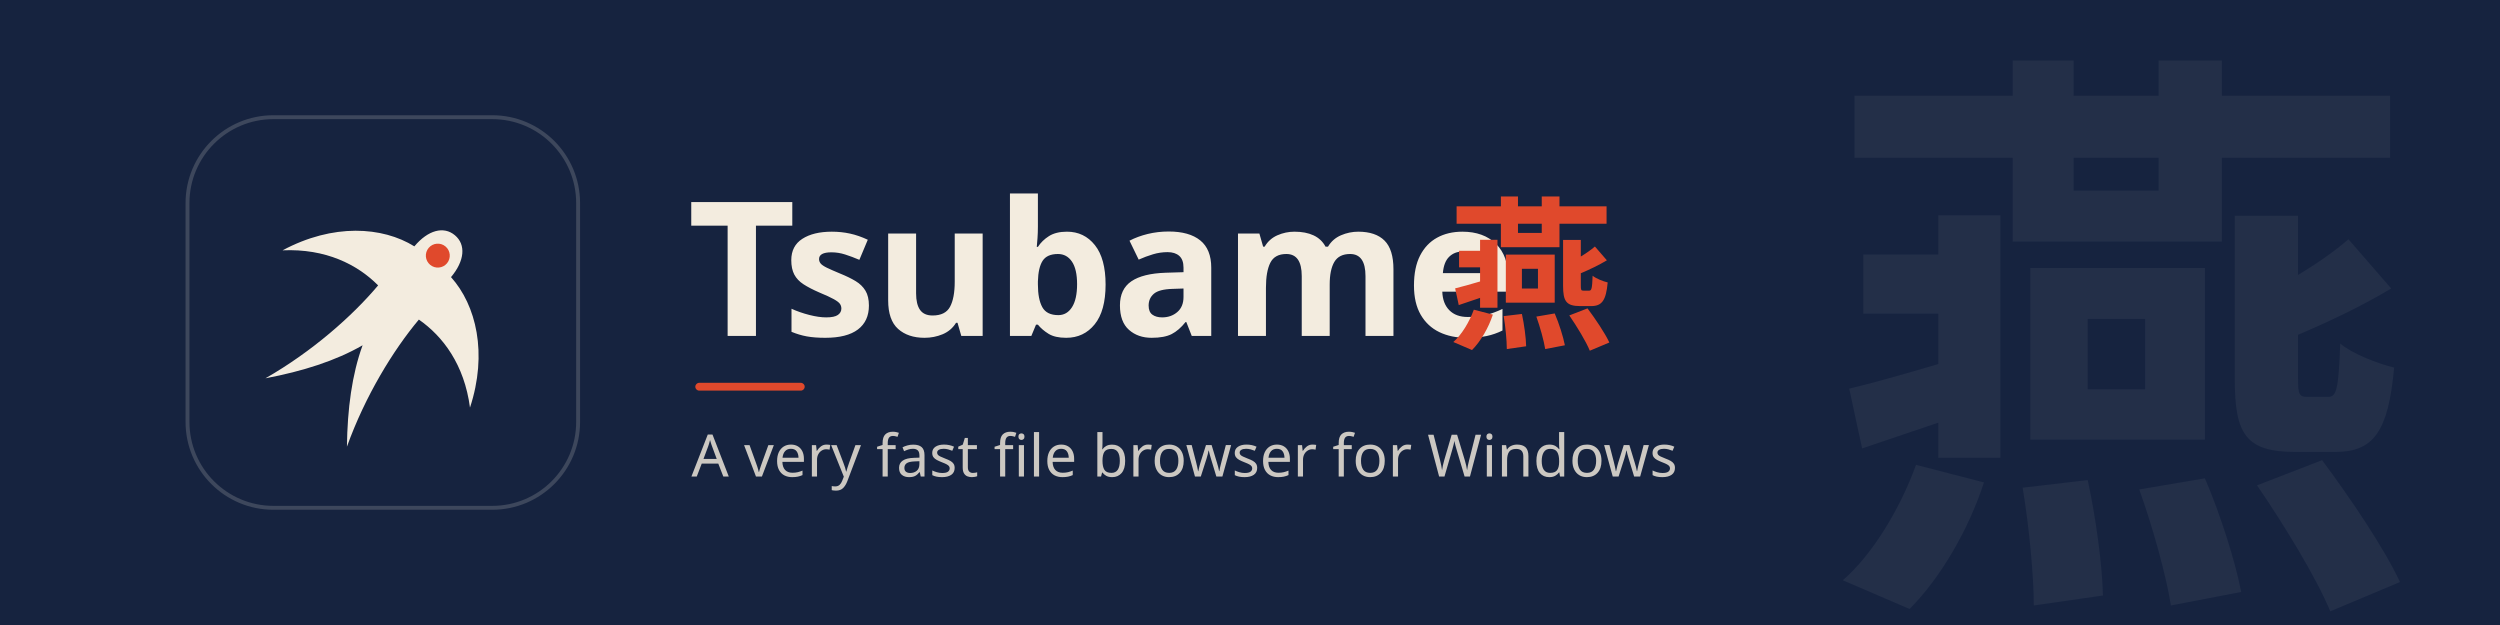
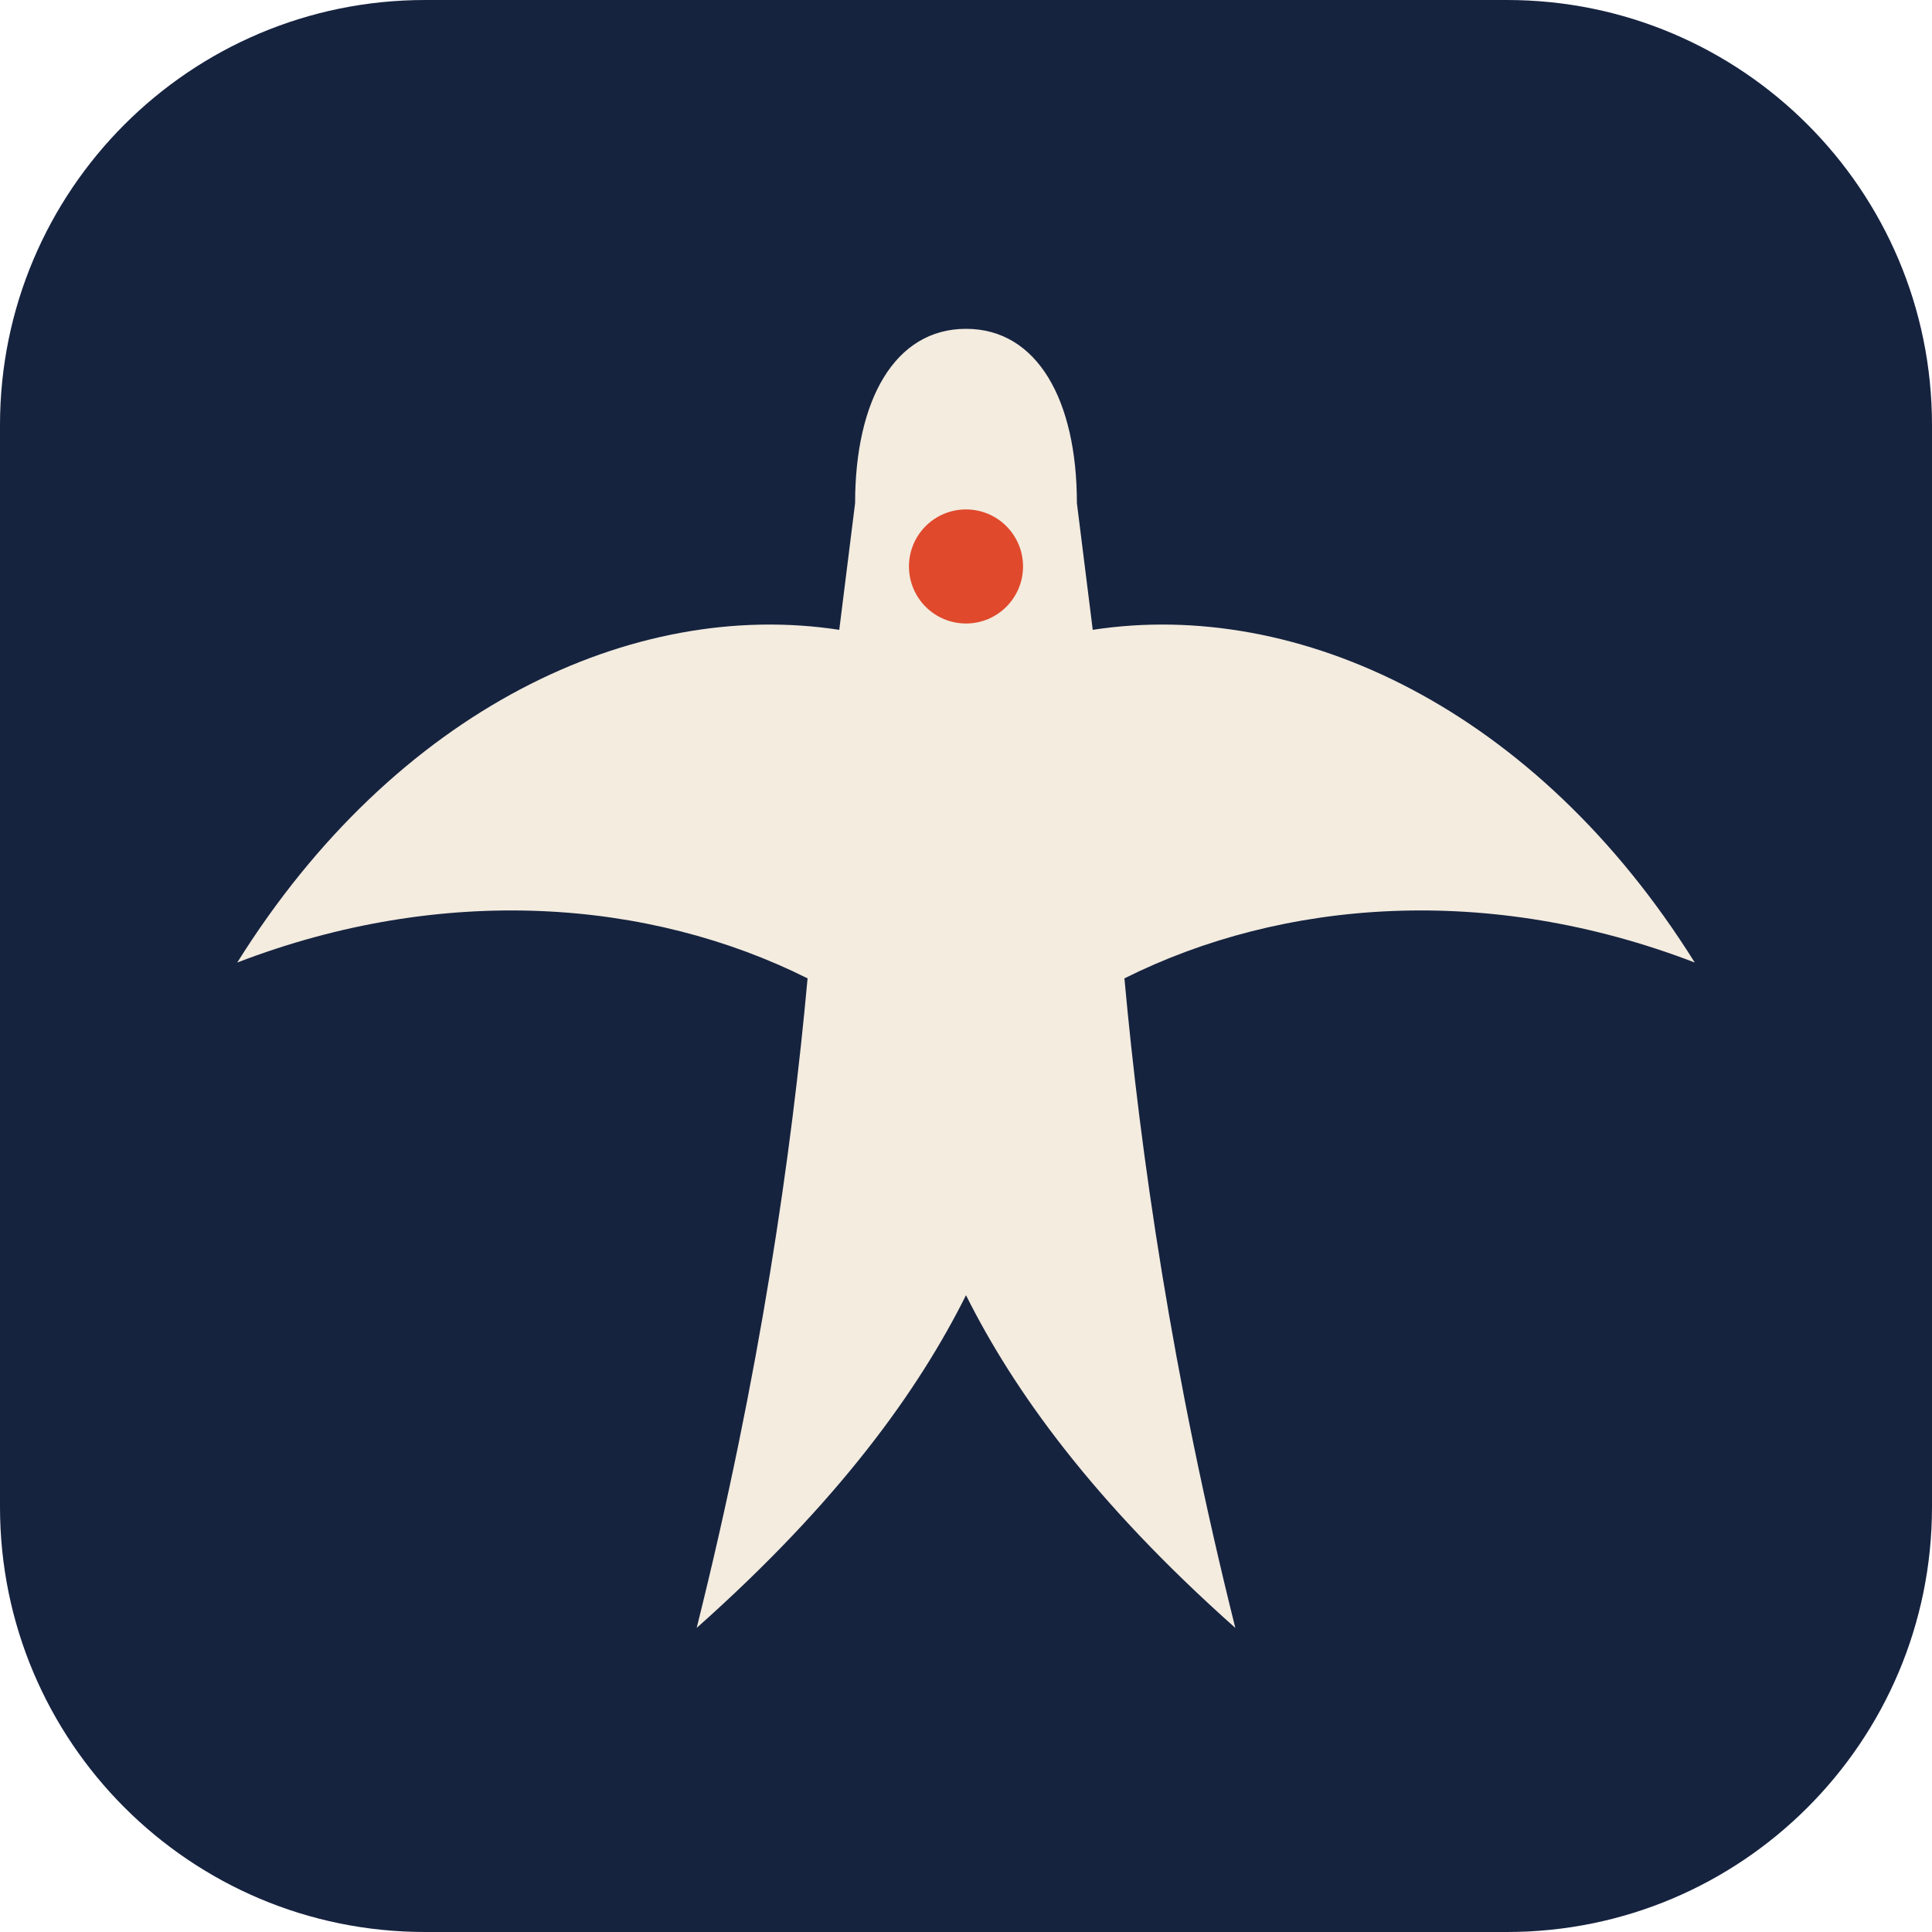
- <svg xmlns="http://www.w3.org/2000/svg" width="1280" height="320" viewBox="0 0 1280 320" role="img" aria-label="Tsubame: a very fast file browser for Windows">
-   <rect width="1280" height="320" fill="#16233f" />
-   <text x="1236" y="286" text-anchor="end" font-family="'Yu Gothic UI','Yu Gothic','Meiryo','Segoe UI',sans-serif" font-weight="700" font-size="300" fill="#f3ecdf" fill-opacity="0.06">燕</text>
-   <g transform="translate(96 60) scale(2)">
-     <rect width="100" height="100" rx="22" fill="#16233f" />
-     <g transform="translate(13 13) scale(.74)">
-       <g transform="rotate(40 50 53) translate(4 5) scale(.92)">
-         <path fill="#f3ecdf" d="M50 10C55.5 10 59 15 59 23C73 25 88 36 96 56C84 45 71 42 60 43C60 58 63 78 70 97C61 86 54 75 50 64C46 75 39 86 30 97C37 78 40 58 40 43C29 42 16 45 4 56C12 36 27 25 41 23C41 15 44.5 10 50 10Z" />
-         <circle cx="50" cy="20" r="4.5" fill="#e0492c" />
-       </g>
-     </g>
+ <svg xmlns="http://www.w3.org/2000/svg" viewBox="0 0 100 100">
+   <rect width="100" height="100" rx="22" fill="#16233f" />
+   <g transform="translate(9 8) scale(.82)">
+     <path fill="#f3ecdf" d="M50 11C54.5 11 57 15.5 57 22L58 30C71 28 86 35 96 51C83 46 70 47 60 52C61 63 63 77 67 93C58 85 53 78 50 72C47 78 42 85 33 93C37 77 39 63 40 52C30 47 17 46 4 51C14 35 29 28 42 30L43 22C43 15.5 45.5 11 50 11Z" />
+     <circle cx="50" cy="26" r="3.6" fill="#e0492c" />
  </g>
-   <rect x="96" y="60" width="200" height="200" rx="44" fill="none" stroke="#f3ecdf" stroke-opacity="0.18" stroke-width="2" />
-   <text x="352" y="172" font-family="'Segoe UI Variable Display','Segoe UI Semibold','Segoe UI',sans-serif" font-weight="600" font-size="96" letter-spacing="-1" fill="#f3ecdf">Tsubame</text>
-   <text x="742" y="172" font-family="'Yu Gothic UI','Yu Gothic','Meiryo','Segoe UI',sans-serif" font-weight="700" font-size="84" fill="#e0492c">燕</text>
-   <rect x="356" y="196" width="56" height="4" rx="2" fill="#e0492c" />
-   <text x="354" y="244" font-family="'Segoe UI Variable Text','Segoe UI',sans-serif" font-size="30" fill="#f3ecdf" fill-opacity="0.82">A very fast file browser for Windows</text>
</svg>
